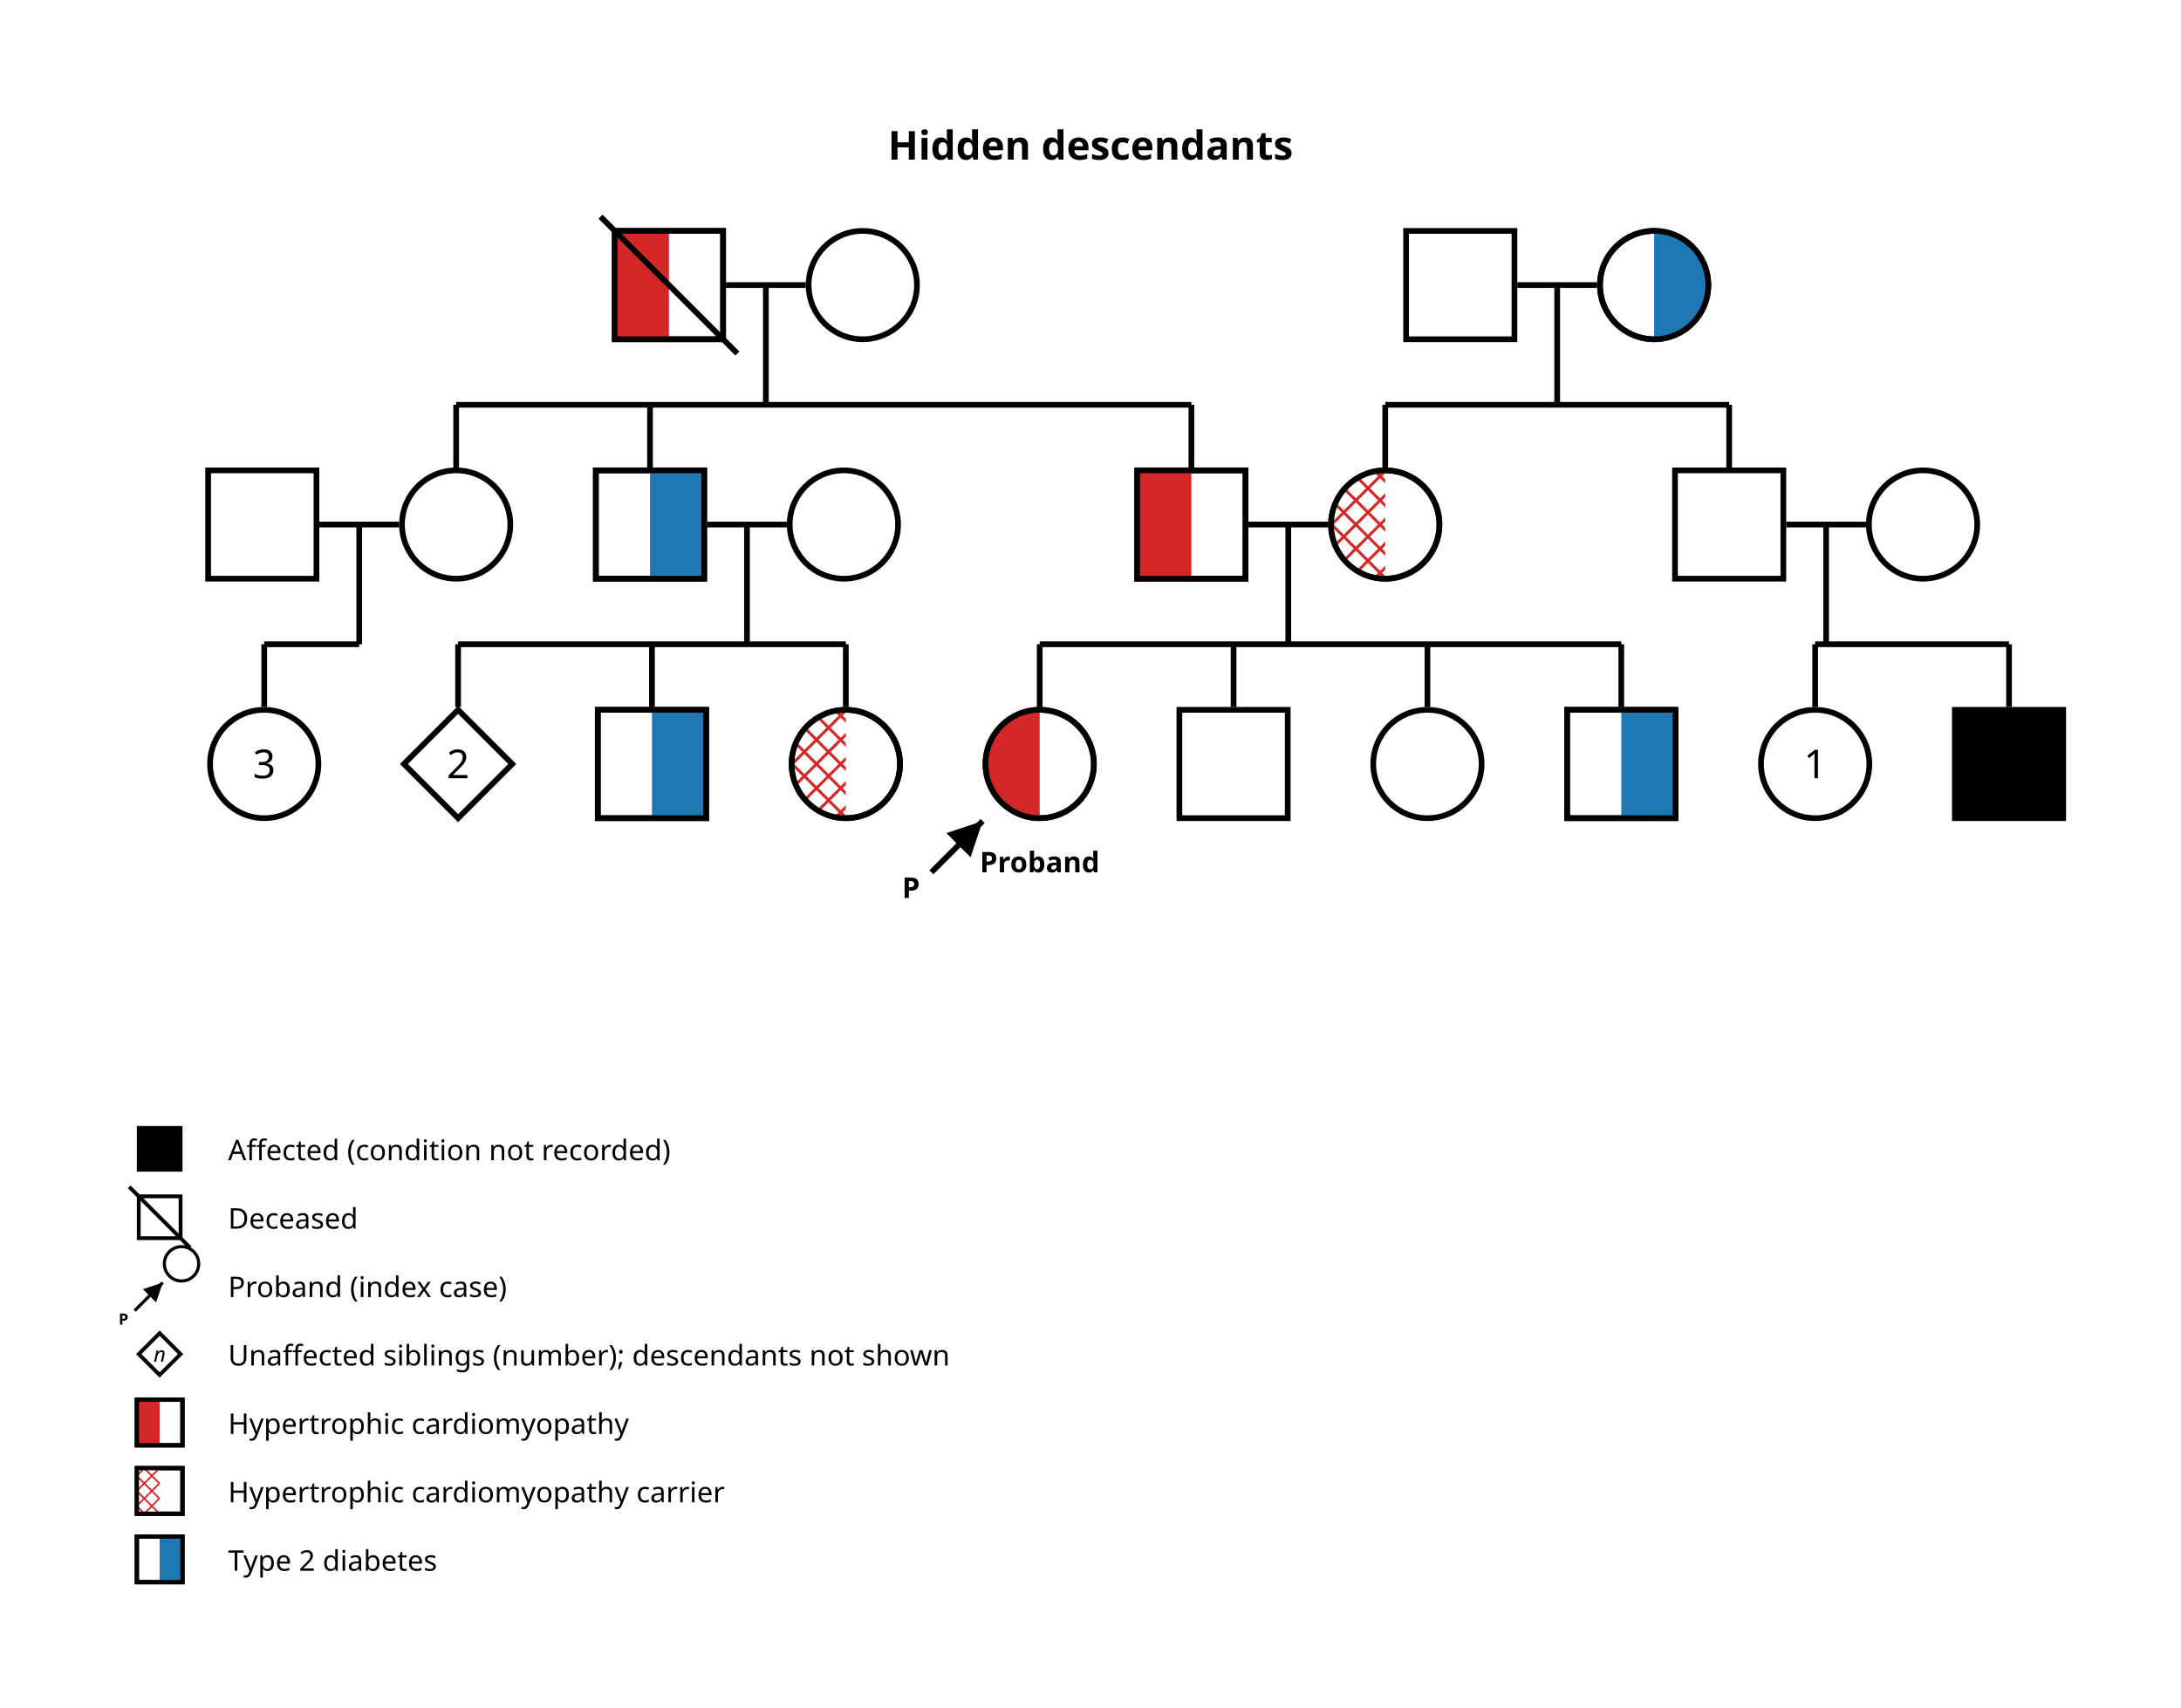
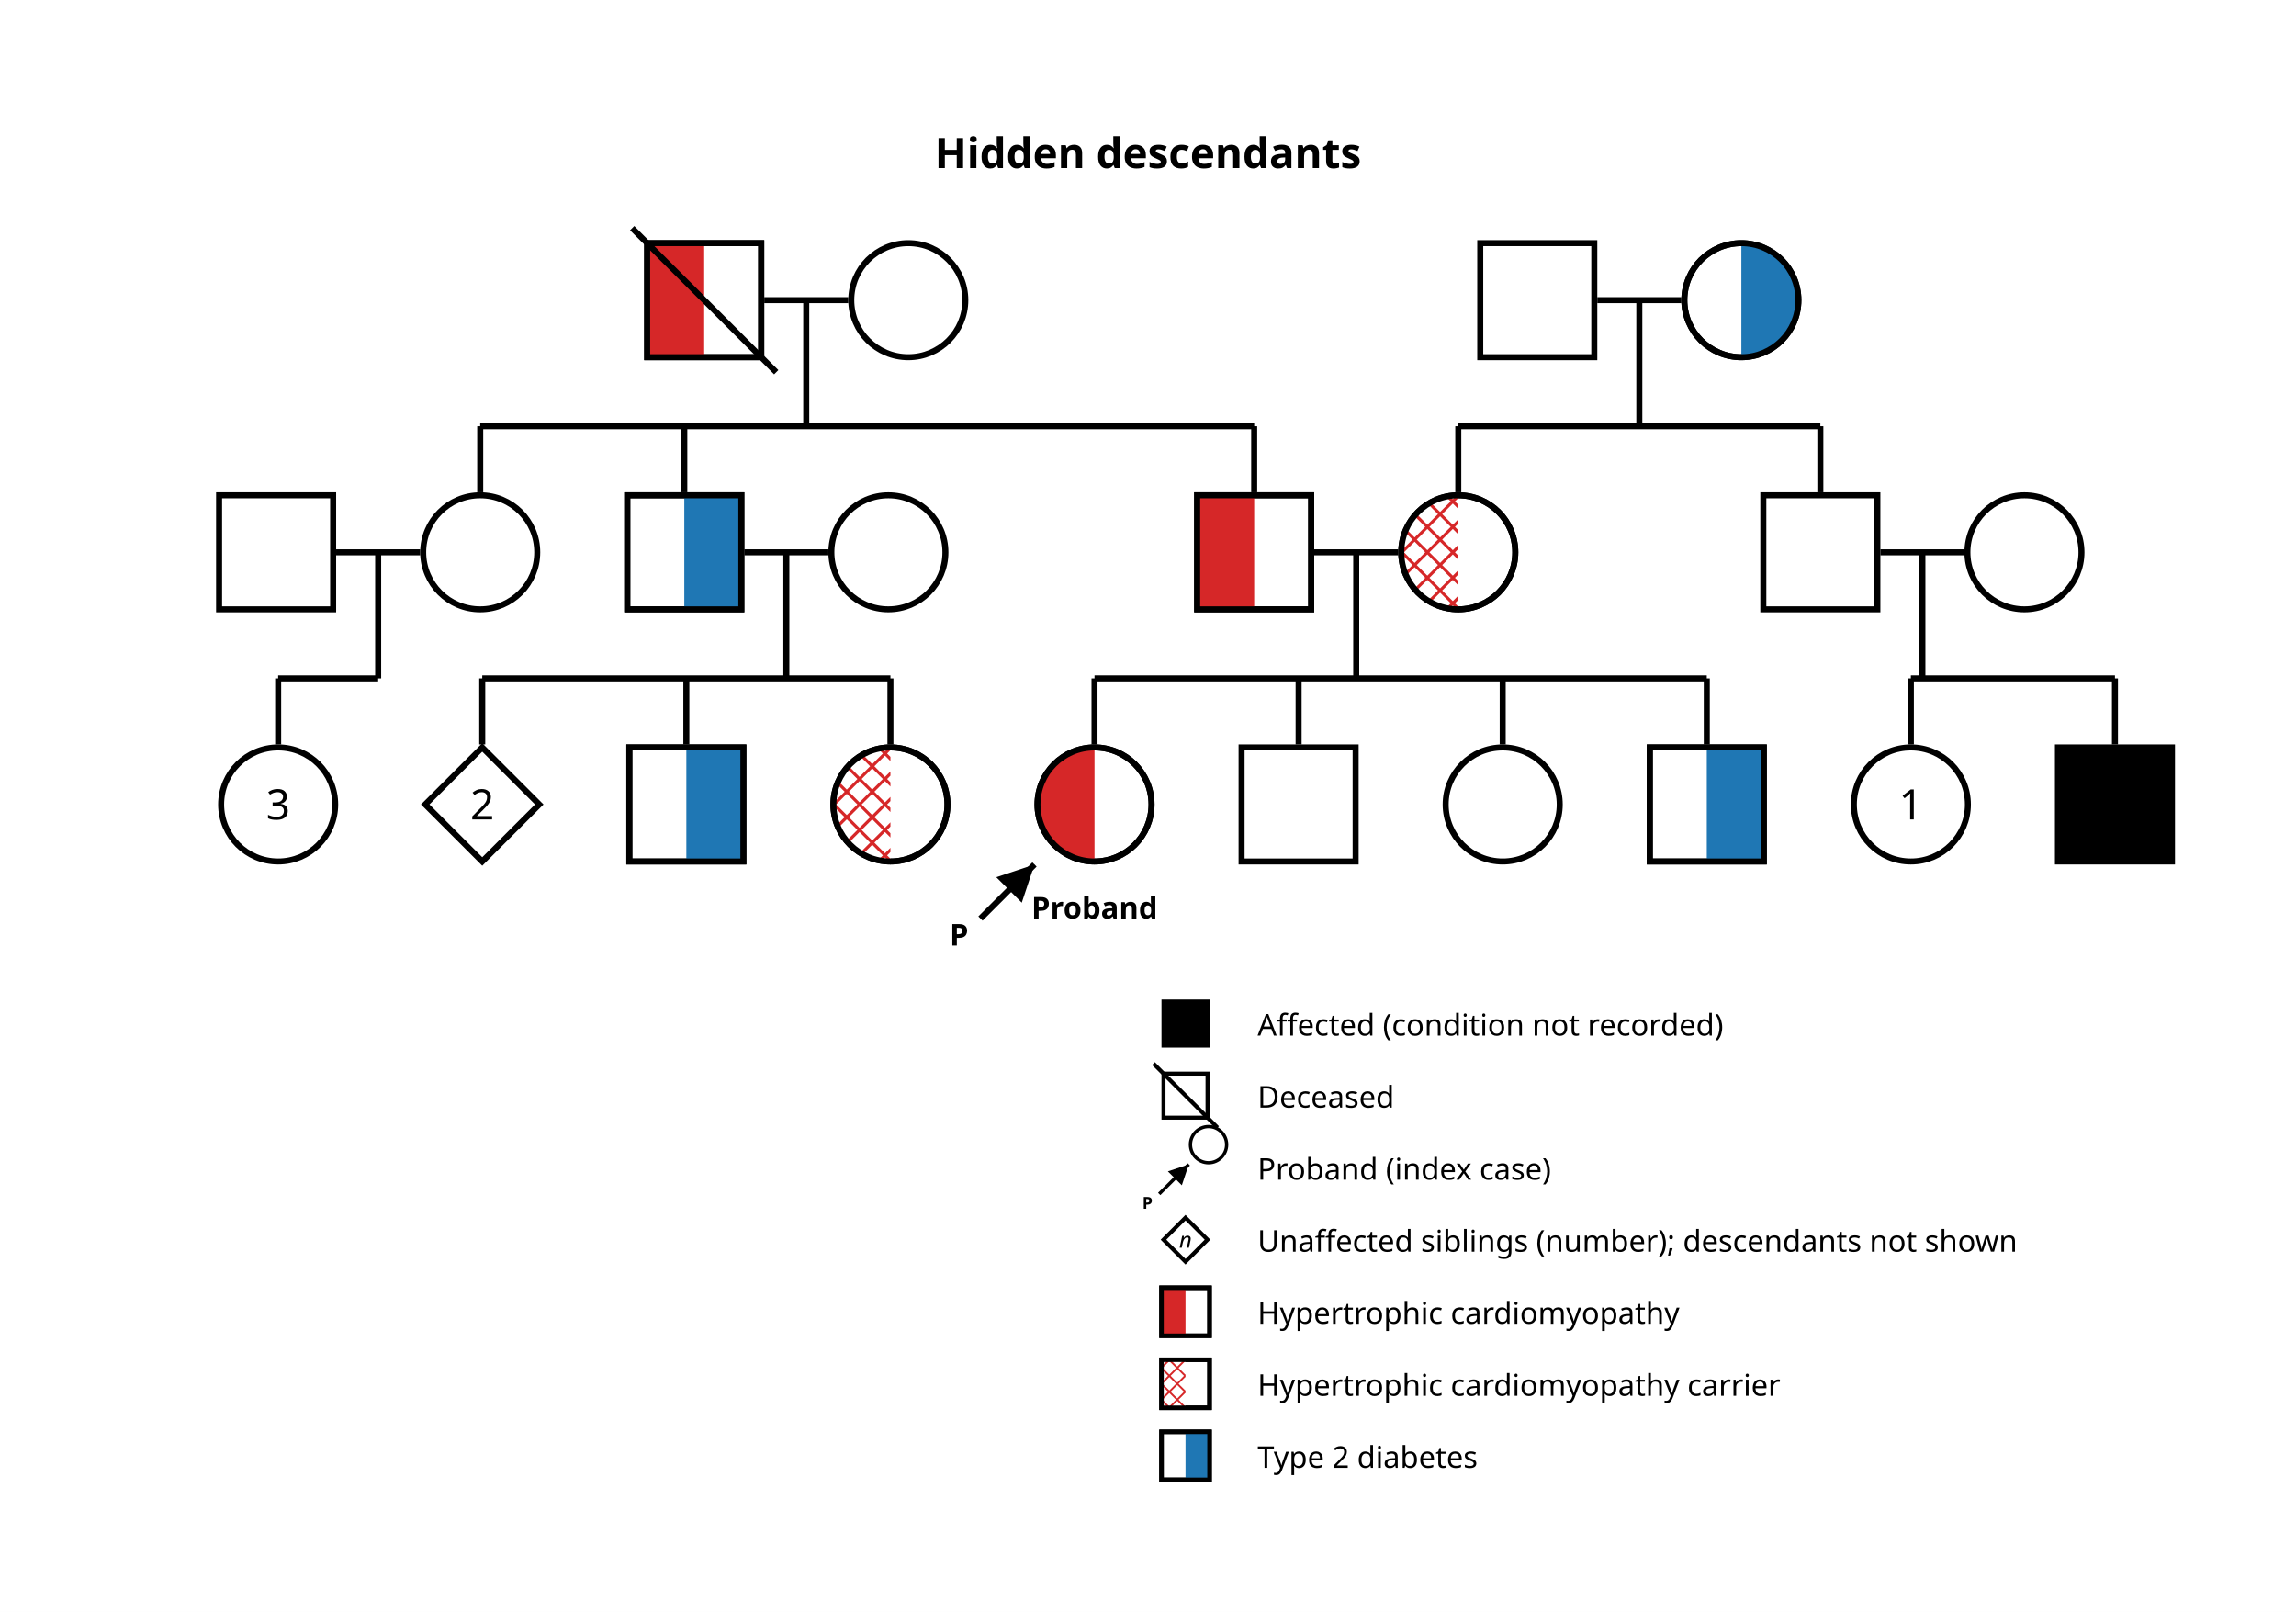
- <svg xmlns="http://www.w3.org/2000/svg" height="599" viewBox="0 0 765 599" width="765">
+ <svg xmlns="http://www.w3.org/2000/svg" height="537" viewBox="0 0 765 537" width="765">
  <defs>
    <marker id="proband-arrowhead" markerHeight="6" markerWidth="6" orient="auto" refX="6" refY="3">
      <path d="M 0 0 L 6 3 L 0 6 Z" fill="black" />
    </marker>
  </defs>
-   <rect fill="white" height="599" width="765" />
+   <rect fill="white" height="537" width="765" />
  <g class="chart-title">
    <text fill="black" font-family="sans-serif" font-size="14" font-weight="bold" style="user-select:none" text-anchor="middle" x="382.5" y="56">Hidden descendants</text>
  </g>
  <g transform="translate(92 100)">
    <g class="couple-lines">
      <path d="M 162.63 0 L 190.63 0" fill="none" stroke="black" stroke-width="2" />
      <path d="M 440.2 0 L 468.2 0" fill="none" stroke="black" stroke-width="2" />
      <path d="M 20 84 L 48 84" fill="none" stroke="black" stroke-width="2" />
      <path d="M 156 84 L 184 84" fill="none" stroke="black" stroke-width="2" />
      <path d="M 345.88 84 L 373.88 84" fill="none" stroke="black" stroke-width="2" />
      <path d="M 534.52 84 L 562.52 84" fill="none" stroke="black" stroke-width="2" />
    </g>
    <g class="sibship-lines">
      <path d="M 176.63 0 L 176.63 42 M 68 42 L 325.88 42 M 68 42 L 68 64 M 136 42 L 136 64 M 325.88 42 L 325.88 64" fill="none" stroke="black" stroke-width="2" />
      <path d="M 454.2 0 L 454.2 42 M 393.88 42 L 514.52 42 M 393.88 42 L 393.88 64 M 514.52 42 L 514.52 64" fill="none" stroke="black" stroke-width="2" />
      <path d="M 34 84 L 34 126 M 0.68 126 L 34 126 M 0.68 126 L 0.68 148" fill="none" stroke="black" stroke-width="2" />
      <path d="M 170 84 L 170 126 M 68.68 126 L 204.68 126 M 68.68 126 L 68.68 148 M 136.68 126 L 136.68 148 M 204.68 126 L 204.68 148" fill="none" stroke="black" stroke-width="2" />
      <path d="M 359.88 84 L 359.88 126 M 272.68 126 L 476.68 126 M 272.68 126 L 272.68 148 M 340.68 126 L 340.68 148 M 408.68 126 L 408.68 148 M 476.68 126 L 476.68 148" fill="none" stroke="black" stroke-width="2" />
      <path d="M 548.52 84 L 548.52 126 M 544.68 126 L 612.68 126 M 544.68 126 L 544.68 148 M 612.68 126 L 612.68 148" fill="none" stroke="black" stroke-width="2" />
    </g>
    <g class="symbols">
      <g transform="translate(142.63 0)">
        <g transform="translate(-20 -20)">
          <g>
            <g>
              <clipPath id="symbol-clip-0-0">
                <rect height="38" width="38" x="1" y="1" />
              </clipPath>
              <rect fill="white" height="38" stroke="black" stroke-width="2" width="38" x="1" y="1" />
              <g clip-path="url(#symbol-clip-0-0)">
                <g>
                  <g data-tag-fill="solid">
                    <path d="M 20 20 L 20 60 A 40 40 0 0 1 20 -20 Z" fill="#d62728" />
                  </g>
                </g>
              </g>
              <rect fill="none" height="38" stroke="black" stroke-width="2" width="38" x="1" y="1" />
            </g>
          </g>
          <line stroke="black" stroke-width="2" x1="-4" x2="44" y1="-4" y2="44" />
        </g>
      </g>
      <g transform="translate(210.63 0)">
        <g transform="translate(-20 -20)">
          <g>
            <g>
              <circle cx="20" cy="20" fill="white" r="19" stroke="black" stroke-width="2" />
            </g>
          </g>
        </g>
      </g>
      <g transform="translate(420.2 0)">
        <g transform="translate(-20 -20)">
          <g>
            <g>
              <rect fill="white" height="38" stroke="black" stroke-width="2" width="38" x="1" y="1" />
            </g>
          </g>
        </g>
      </g>
      <g transform="translate(488.2 0)">
        <g transform="translate(-20 -20)">
          <g>
            <g>
              <clipPath id="symbol-clip-0-3">
                <circle cx="20" cy="20" r="19" />
              </clipPath>
              <circle cx="20" cy="20" fill="white" r="19" stroke="black" stroke-width="2" />
              <g clip-path="url(#symbol-clip-0-3)">
                <g>
                  <g data-tag-fill="solid">
                    <path d="M 20 20 L 20 -20 A 40 40 0 0 1 20 60 Z" fill="#1f77b4" />
                  </g>
                </g>
              </g>
              <circle cx="20" cy="20" fill="none" r="19" stroke="black" stroke-width="2" />
            </g>
          </g>
        </g>
      </g>
      <g transform="translate(0 84)">
        <g transform="translate(-20 -20)">
          <g>
            <g>
              <rect fill="white" height="38" stroke="black" stroke-width="2" width="38" x="1" y="1" />
            </g>
          </g>
        </g>
      </g>
      <g transform="translate(68 84)">
        <g transform="translate(-20 -20)">
          <g>
            <g>
              <circle cx="20" cy="20" fill="white" r="19" stroke="black" stroke-width="2" />
            </g>
          </g>
        </g>
      </g>
      <g transform="translate(136 84)">
        <g transform="translate(-20 -20)">
          <g>
            <g>
              <clipPath id="symbol-clip-1-2">
                <rect height="38" width="38" x="1" y="1" />
              </clipPath>
              <rect fill="white" height="38" stroke="black" stroke-width="2" width="38" x="1" y="1" />
              <g clip-path="url(#symbol-clip-1-2)">
                <g>
                  <g data-tag-fill="solid">
                    <path d="M 20 20 L 20 -20 A 40 40 0 0 1 20 60 Z" fill="#1f77b4" />
                  </g>
                </g>
              </g>
              <rect fill="none" height="38" stroke="black" stroke-width="2" width="38" x="1" y="1" />
            </g>
          </g>
        </g>
      </g>
      <g transform="translate(204 84)">
        <g transform="translate(-20 -20)">
          <g>
            <g>
              <circle cx="20" cy="20" fill="white" r="19" stroke="black" stroke-width="2" />
            </g>
          </g>
        </g>
      </g>
      <g transform="translate(325.88 84)">
        <g transform="translate(-20 -20)">
          <g>
            <g>
              <clipPath id="symbol-clip-1-4">
                <rect height="38" width="38" x="1" y="1" />
              </clipPath>
              <rect fill="white" height="38" stroke="black" stroke-width="2" width="38" x="1" y="1" />
              <g clip-path="url(#symbol-clip-1-4)">
                <g>
                  <g data-tag-fill="solid">
                    <path d="M 20 20 L 20 60 A 40 40 0 0 1 20 -20 Z" fill="#d62728" />
                  </g>
                </g>
              </g>
              <rect fill="none" height="38" stroke="black" stroke-width="2" width="38" x="1" y="1" />
            </g>
          </g>
        </g>
      </g>
      <g transform="translate(393.88 84)">
        <g transform="translate(-20 -20)">
          <g>
            <g>
              <clipPath id="symbol-clip-1-5">
                <circle cx="20" cy="20" r="19" />
              </clipPath>
              <circle cx="20" cy="20" fill="white" r="19" stroke="black" stroke-width="2" />
              <g clip-path="url(#symbol-clip-1-5)">
                <g data-carrier-sector="hcm">
                  <g data-tag-fill="crosshatch">
                    <clipPath id="symbol-clip-1-5-s0">
                      <path d="M 20 20 L 20 60 A 40 40 0 0 1 20 -20 Z" />
                    </clipPath>
                    <path d="M 20 20 L 20 60 A 40 40 0 0 1 20 -20 Z" fill="white" />
                    <path clip-path="url(#symbol-clip-1-5-s0)" d="M-35.757 40L4.243 0M-27.272 40L12.728 0M-18.787 40L21.213 0M-10.302 40L29.698 0M-1.816 40L38.184 0M6.669 40L46.669 0M15.154 40L55.154 0M23.64 40L63.64 0M32.125 40L72.125 0M-35.757 0L4.243 40M-27.272 0L12.728 40M-18.787 0L21.213 40M-10.302 0L29.698 40M-1.816 0L38.184 40M6.669 0L46.669 40M15.154 0L55.154 40M23.64 0L63.64 40M32.125 0L72.125 40" fill="none" stroke="#d62728" stroke-width="1" />
                  </g>
                </g>
              </g>
              <circle cx="20" cy="20" fill="none" r="19" stroke="black" stroke-width="2" />
            </g>
          </g>
        </g>
      </g>
      <g transform="translate(514.52 84)">
        <g transform="translate(-20 -20)">
          <g>
            <g>
              <rect fill="white" height="38" stroke="black" stroke-width="2" width="38" x="1" y="1" />
            </g>
          </g>
        </g>
      </g>
      <g transform="translate(582.52 84)">
        <g transform="translate(-20 -20)">
          <g>
            <g>
              <circle cx="20" cy="20" fill="white" r="19" stroke="black" stroke-width="2" />
            </g>
          </g>
        </g>
      </g>
      <g transform="translate(0.68 168)">
        <g transform="translate(-20 -20)">
          <g>
            <g>
              <circle cx="20" cy="20" fill="white" r="19" stroke="black" stroke-width="2" />
            </g>
          </g>
          <text data-branch-count="3" fill="black" font-family="sans-serif" font-size="14" style="user-select:none" text-anchor="middle" x="20" y="25">3</text>
        </g>
      </g>
      <g transform="translate(68.68 168)">
        <g transform="translate(-20 -20)">
          <g>
            <g>
              <polygon fill="white" points="20,1 39,20 20,39 1,20" stroke="black" stroke-width="2" />
            </g>
          </g>
          <text data-branch-count="2" fill="black" font-family="sans-serif" font-size="14" style="user-select:none" text-anchor="middle" x="20" y="25">2</text>
        </g>
      </g>
      <g transform="translate(136.68 168)">
        <g transform="translate(-20 -20)">
          <g>
            <g>
              <clipPath id="symbol-clip-2-2">
                <rect height="38" width="38" x="1" y="1" />
              </clipPath>
              <rect fill="white" height="38" stroke="black" stroke-width="2" width="38" x="1" y="1" />
              <g clip-path="url(#symbol-clip-2-2)">
                <g>
                  <g data-tag-fill="solid">
                    <path d="M 20 20 L 20 -20 A 40 40 0 0 1 20 60 Z" fill="#1f77b4" />
                  </g>
                </g>
              </g>
              <rect fill="none" height="38" stroke="black" stroke-width="2" width="38" x="1" y="1" />
            </g>
          </g>
        </g>
      </g>
      <g transform="translate(204.68 168)">
        <g transform="translate(-20 -20)">
          <g>
            <g>
              <clipPath id="symbol-clip-2-3">
                <circle cx="20" cy="20" r="19" />
              </clipPath>
              <circle cx="20" cy="20" fill="white" r="19" stroke="black" stroke-width="2" />
              <g clip-path="url(#symbol-clip-2-3)">
                <g data-carrier-sector="hcm">
                  <g data-tag-fill="crosshatch">
                    <clipPath id="symbol-clip-2-3-s0">
                      <path d="M 20 20 L 20 60 A 40 40 0 0 1 20 -20 Z" />
                    </clipPath>
                    <path d="M 20 20 L 20 60 A 40 40 0 0 1 20 -20 Z" fill="white" />
                    <path clip-path="url(#symbol-clip-2-3-s0)" d="M-35.757 40L4.243 0M-27.272 40L12.728 0M-18.787 40L21.213 0M-10.302 40L29.698 0M-1.816 40L38.184 0M6.669 40L46.669 0M15.154 40L55.154 0M23.64 40L63.64 0M32.125 40L72.125 0M-35.757 0L4.243 40M-27.272 0L12.728 40M-18.787 0L21.213 40M-10.302 0L29.698 40M-1.816 0L38.184 40M6.669 0L46.669 40M15.154 0L55.154 40M23.64 0L63.64 40M32.125 0L72.125 40" fill="none" stroke="#d62728" stroke-width="1" />
                  </g>
                </g>
              </g>
              <circle cx="20" cy="20" fill="none" r="19" stroke="black" stroke-width="2" />
            </g>
          </g>
        </g>
      </g>
      <g transform="translate(272.68 168)">
        <g transform="translate(-20 -20)">
          <g>
            <g>
              <clipPath id="symbol-clip-2-4">
                <circle cx="20" cy="20" r="19" />
              </clipPath>
              <circle cx="20" cy="20" fill="white" r="19" stroke="black" stroke-width="2" />
              <g clip-path="url(#symbol-clip-2-4)">
                <g>
                  <g data-tag-fill="solid">
                    <path d="M 20 20 L 20 60 A 40 40 0 0 1 20 -20 Z" fill="#d62728" />
                  </g>
                </g>
              </g>
              <circle cx="20" cy="20" fill="none" r="19" stroke="black" stroke-width="2" />
            </g>
          </g>
          <g data-arrow="proband">
            <line marker-end="url(#proband-arrowhead)" stroke="black" stroke-width="2" x1="-18" x2="0" y1="58" y2="40" />
            <rect fill="white" height="10" width="8.5" x="-30" y="58" />
            <text data-proband-letter="true" fill="black" font-family="sans-serif" font-size="10" font-weight="bold" style="user-select:none" text-anchor="end" x="-22" y="67">P</text>
          </g>
        </g>
      </g>
      <g transform="translate(340.68 168)">
        <g transform="translate(-20 -20)">
          <g>
            <g>
              <rect fill="white" height="38" stroke="black" stroke-width="2" width="38" x="1" y="1" />
            </g>
          </g>
        </g>
      </g>
      <g transform="translate(408.68 168)">
        <g transform="translate(-20 -20)">
          <g>
            <g>
              <circle cx="20" cy="20" fill="white" r="19" stroke="black" stroke-width="2" />
            </g>
          </g>
        </g>
      </g>
      <g transform="translate(476.68 168)">
        <g transform="translate(-20 -20)">
          <g>
            <g>
              <clipPath id="symbol-clip-2-7">
                <rect height="38" width="38" x="1" y="1" />
              </clipPath>
              <rect fill="white" height="38" stroke="black" stroke-width="2" width="38" x="1" y="1" />
              <g clip-path="url(#symbol-clip-2-7)">
                <g>
                  <g data-tag-fill="solid">
                    <path d="M 20 20 L 20 -20 A 40 40 0 0 1 20 60 Z" fill="#1f77b4" />
                  </g>
                </g>
              </g>
              <rect fill="none" height="38" stroke="black" stroke-width="2" width="38" x="1" y="1" />
            </g>
          </g>
        </g>
      </g>
      <g transform="translate(544.68 168)">
        <g transform="translate(-20 -20)">
          <g>
            <g>
              <circle cx="20" cy="20" fill="white" r="19" stroke="black" stroke-width="2" />
            </g>
          </g>
          <text data-branch-count="1" fill="black" font-family="sans-serif" font-size="14" style="user-select:none" text-anchor="middle" x="20" y="25">1</text>
        </g>
      </g>
      <g transform="translate(612.68 168)">
        <g transform="translate(-20 -20)">
          <g>
            <g>
              <rect fill="black" height="38" stroke="black" stroke-width="2" width="38" x="1" y="1" />
            </g>
          </g>
        </g>
      </g>
    </g>
    <g class="labels">
      <g transform="translate(252.68 148)">
        <g style="user-select:none" transform="translate(20 20)">
          <g data-name-label="true" pointer-events="none">
            <text fill="black" font-family="sans-serif" font-size="10" font-weight="bold" text-anchor="middle" x="0" y="38">Proband</text>
          </g>
        </g>
      </g>
    </g>
  </g>
-   <g class="pedigree-key" transform="translate(0 391)">
+   <g class="pedigree-key" data-box="379 329 346 168" data-key-position="bottom-right" transform="translate(339 329)">
    <g transform="translate(56 12) scale(0.667) translate(-14 -14)">
      <svg height="28" viewBox="-2 -2 28 28" width="28">
        <rect fill="black" height="22" stroke="black" stroke-width="2" width="22" x="1" y="1" />
      </svg>
    </g>
    <text fill="black" font-family="sans-serif" font-size="10" x="80" y="16">Affected (condition not recorded)</text>
    <g transform="translate(56 36) scale(0.667) translate(-18 -18)">
      <svg height="36" viewBox="-6 -6 36 36" width="36">
        <rect fill="white" height="22" stroke="black" stroke-width="2" width="22" x="1" y="1" />
        <line stroke="black" stroke-width="2" x1="-4" x2="28" y1="-4" y2="28" />
      </svg>
    </g>
    <text fill="black" font-family="sans-serif" font-size="10" x="80" y="40">Deceased</text>
    <g transform="translate(56 60) scale(0.667) translate(-23 -23)">
      <svg height="46" viewBox="-30 -2 56 56" width="46">
        <defs>
          <marker id="legend-arrowhead" markerHeight="6" markerWidth="6" orient="auto" refX="6" refY="3">
            <polygon fill="black" points="0 0, 6 3, 0 6" />
          </marker>
        </defs>
        <circle cx="12" cy="12" fill="white" r="11" stroke="black" stroke-width="2" />
        <g data-arrow="proband">
          <line marker-end="url(#legend-arrowhead)" stroke="black" stroke-width="2" x1="-18" x2="0" y1="42" y2="24" />
          <rect fill="white" height="10" width="8.5" x="-30" y="42" />
          <text data-proband-letter="true" fill="black" font-family="sans-serif" font-size="10" font-weight="bold" style="user-select:none" text-anchor="end" x="-22" y="51">P</text>
        </g>
      </svg>
    </g>
    <text fill="black" font-family="sans-serif" font-size="10" x="80" y="64">Proband (index case)</text>
    <g transform="translate(56 84) scale(0.667) translate(-14 -14)">
      <svg height="28" viewBox="-2 -2 28 28" width="28">
        <polygon fill="white" points="12,1 23,12 12,23 1,12" stroke="black" stroke-width="2" />
        <text font-family="sans-serif" font-size="11" font-style="italic" text-anchor="middle" x="12" y="16">n</text>
      </svg>
    </g>
    <text fill="black" font-family="sans-serif" font-size="10" x="80" y="88">Unaffected siblings (number); descendants not shown</text>
    <g transform="translate(56 108) scale(1) translate(-14 -14)">
      <svg height="28" viewBox="0 0 28 28" width="28">
        <clipPath id="legend-clip-hcm">
          <rect height="16" width="16" x="6" y="6" />
        </clipPath>
        <rect fill="white" height="16" stroke="black" stroke-width="1.5" width="16" x="6" y="6" />
        <g clip-path="url(#legend-clip-hcm)">
          <g data-tag-fill="solid">
            <path d="M 14 14 L 14 30 A 16 16 0 0 1 14 -2 Z" fill="#d62728" />
          </g>
        </g>
        <rect fill="none" height="16" stroke="black" stroke-width="1.5" width="16" x="6" y="6" />
      </svg>
    </g>
    <text fill="black" font-family="sans-serif" font-size="10" x="80" y="112">Hypertrophic cardiomyopathy</text>
    <g transform="translate(56 132) scale(1) translate(-14 -14)">
      <svg height="28" viewBox="0 0 28 28" width="28">
        <clipPath id="legend-clip-hcm-carrier">
          <rect height="16" width="16" x="6" y="6" />
        </clipPath>
        <rect fill="white" height="16" stroke="black" stroke-width="1.5" width="16" x="6" y="6" />
        <g clip-path="url(#legend-clip-hcm-carrier)">
          <g data-tag-fill="crosshatch">
            <clipPath id="legend-clip-hcm-carrier-fill">
              <path d="M 14 14 L 14 30 A 16 16 0 0 1 14 -2 Z" />
            </clipPath>
            <path d="M 14 14 L 14 30 A 16 16 0 0 1 14 -2 Z" fill="white" />
            <path clip-path="url(#legend-clip-hcm-carrier-fill)" d="M-7.348 22L8.652 6M-2.045 22L13.955 6M3.258 22L19.258 6M8.562 22L24.562 6M13.865 22L29.865 6M19.168 22L35.168 6M-7.348 6L8.652 22M-2.045 6L13.955 22M3.258 6L19.258 22M8.562 6L24.562 22M13.865 6L29.865 22M19.168 6L35.168 22" fill="none" stroke="#d62728" stroke-width="0.6" />
          </g>
        </g>
        <rect fill="none" height="16" stroke="black" stroke-width="1.5" width="16" x="6" y="6" />
      </svg>
    </g>
    <text fill="black" font-family="sans-serif" font-size="10" x="80" y="136">Hypertrophic cardiomyopathy carrier</text>
    <g transform="translate(56 156) scale(1) translate(-14 -14)">
      <svg height="28" viewBox="0 0 28 28" width="28">
        <clipPath id="legend-clip-dm">
          <rect height="16" width="16" x="6" y="6" />
        </clipPath>
        <rect fill="white" height="16" stroke="black" stroke-width="1.5" width="16" x="6" y="6" />
        <g clip-path="url(#legend-clip-dm)">
          <g data-tag-fill="solid">
            <path d="M 14 14 L 14 -2 A 16 16 0 0 1 14 30 Z" fill="#1f77b4" />
          </g>
        </g>
        <rect fill="none" height="16" stroke="black" stroke-width="1.5" width="16" x="6" y="6" />
      </svg>
    </g>
    <text fill="black" font-family="sans-serif" font-size="10" x="80" y="160">Type 2 diabetes</text>
  </g>
</svg>
